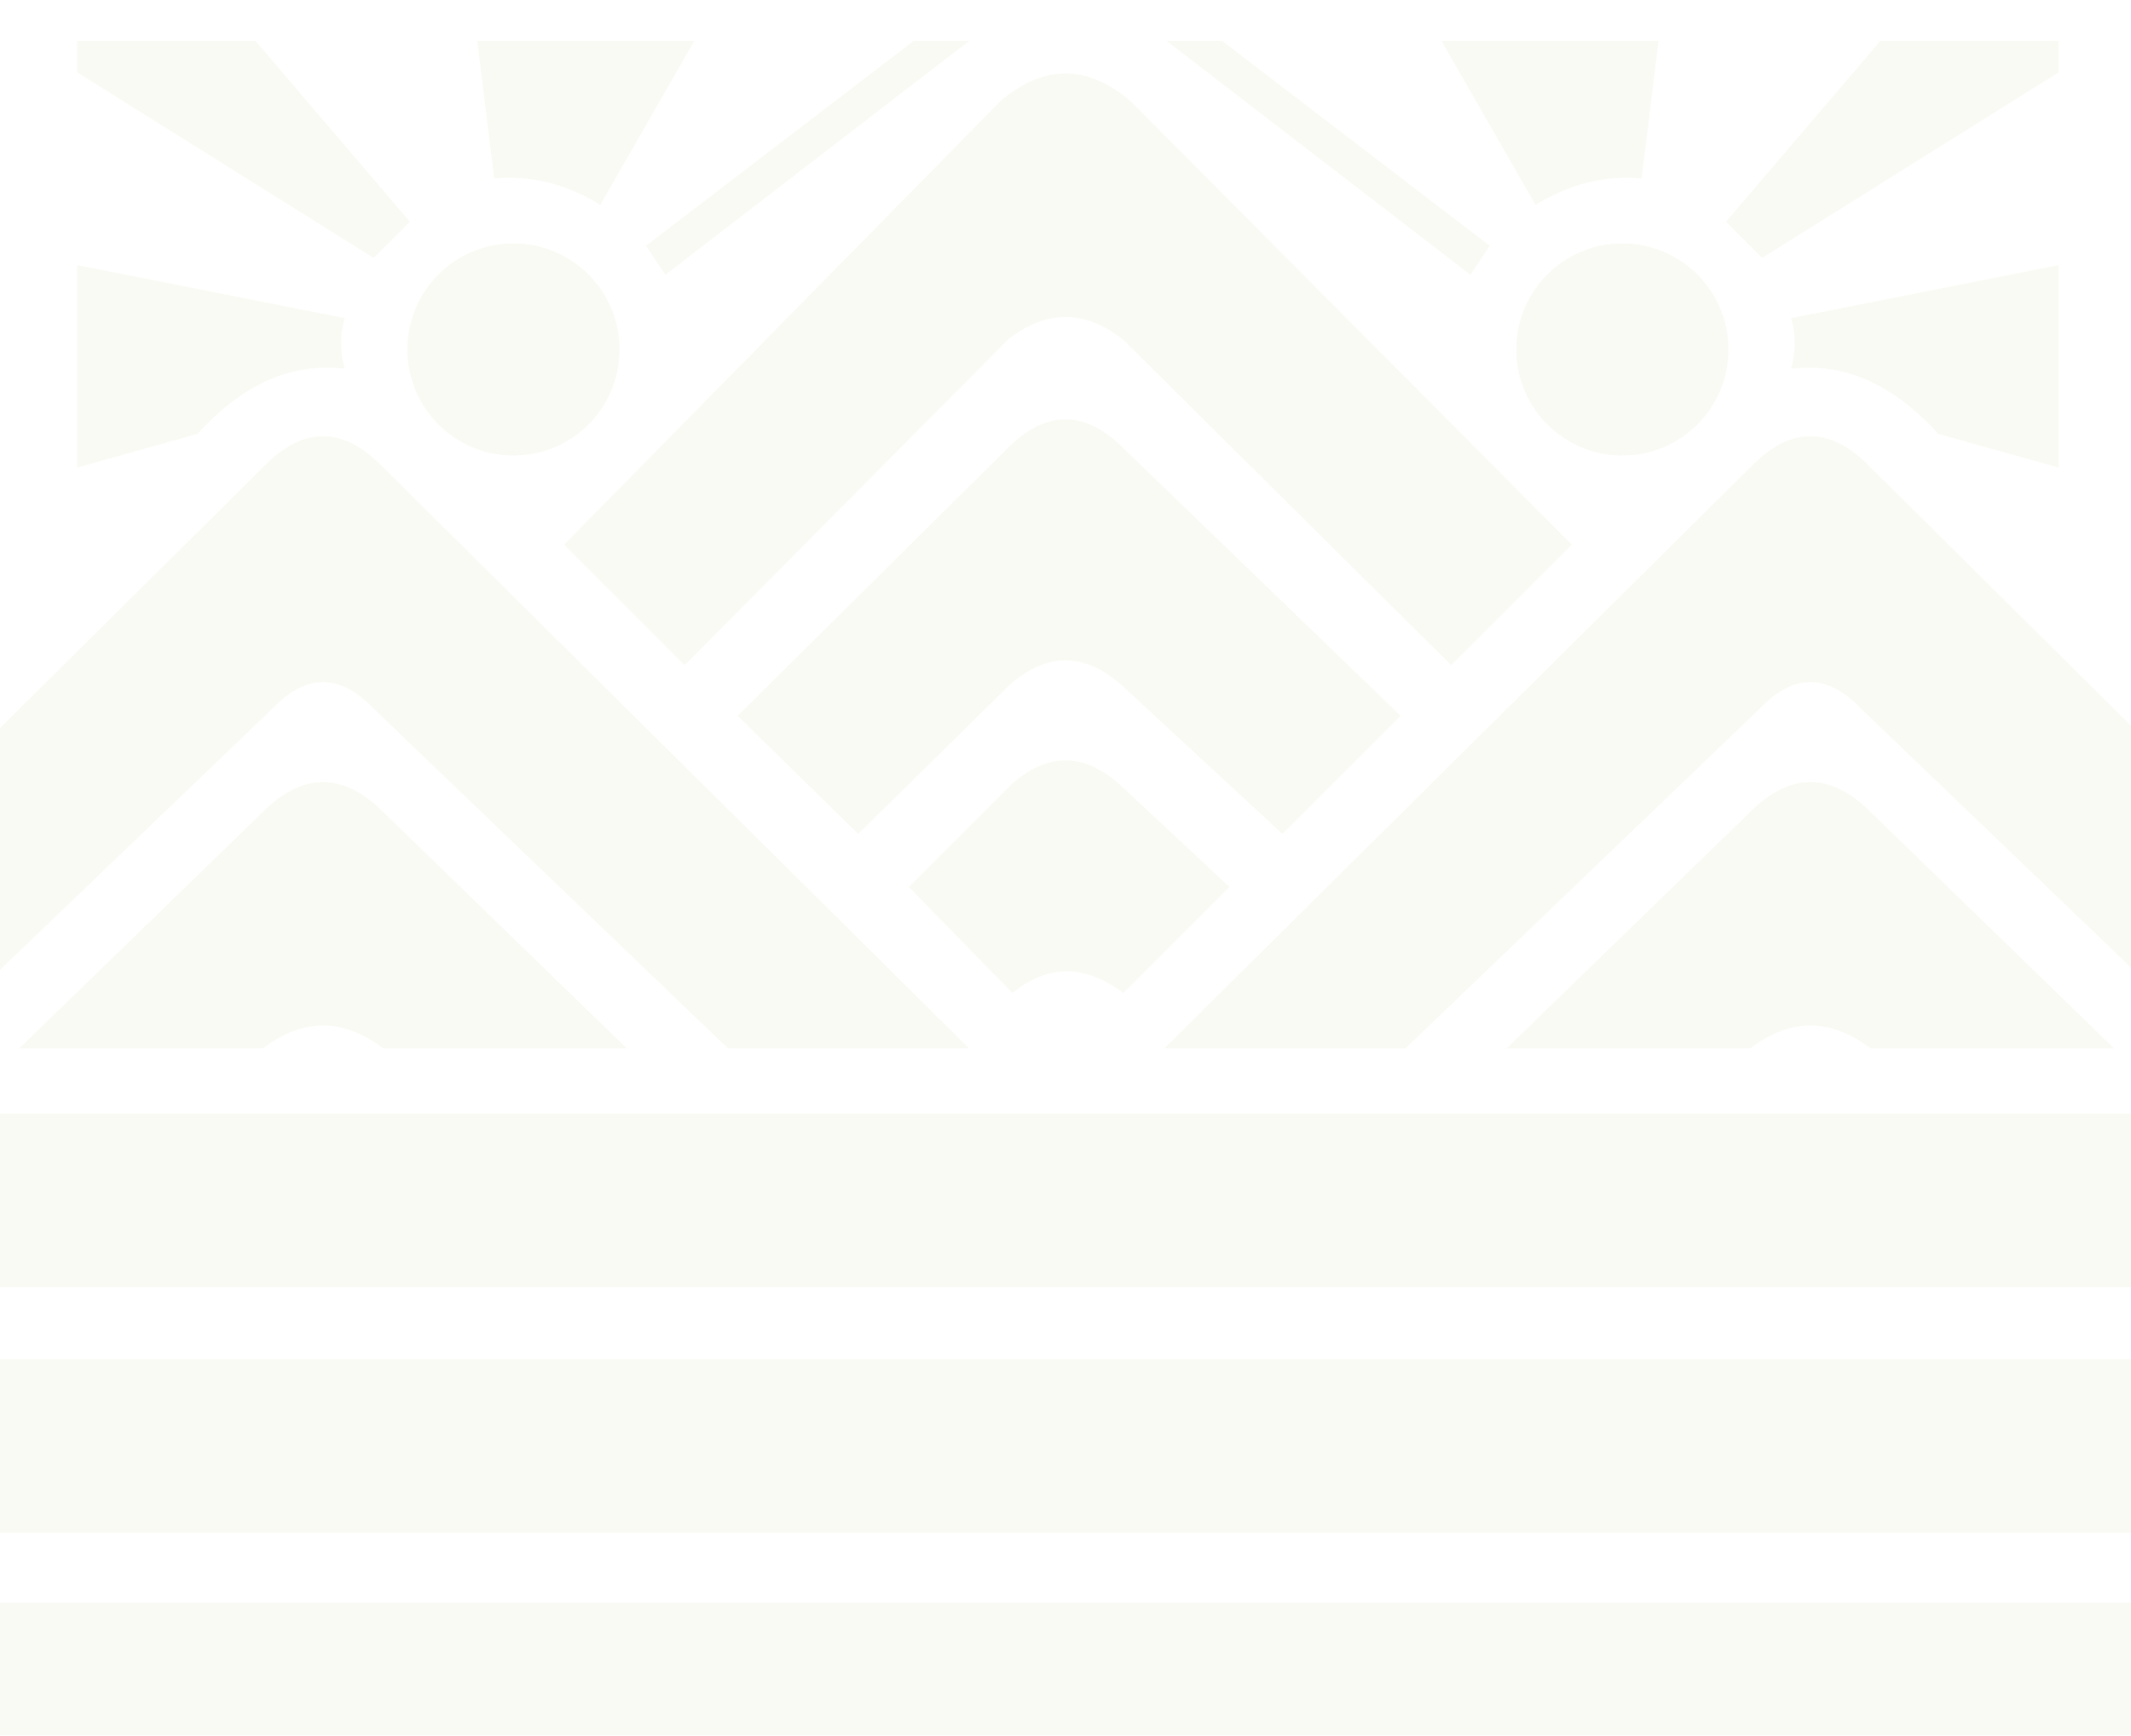
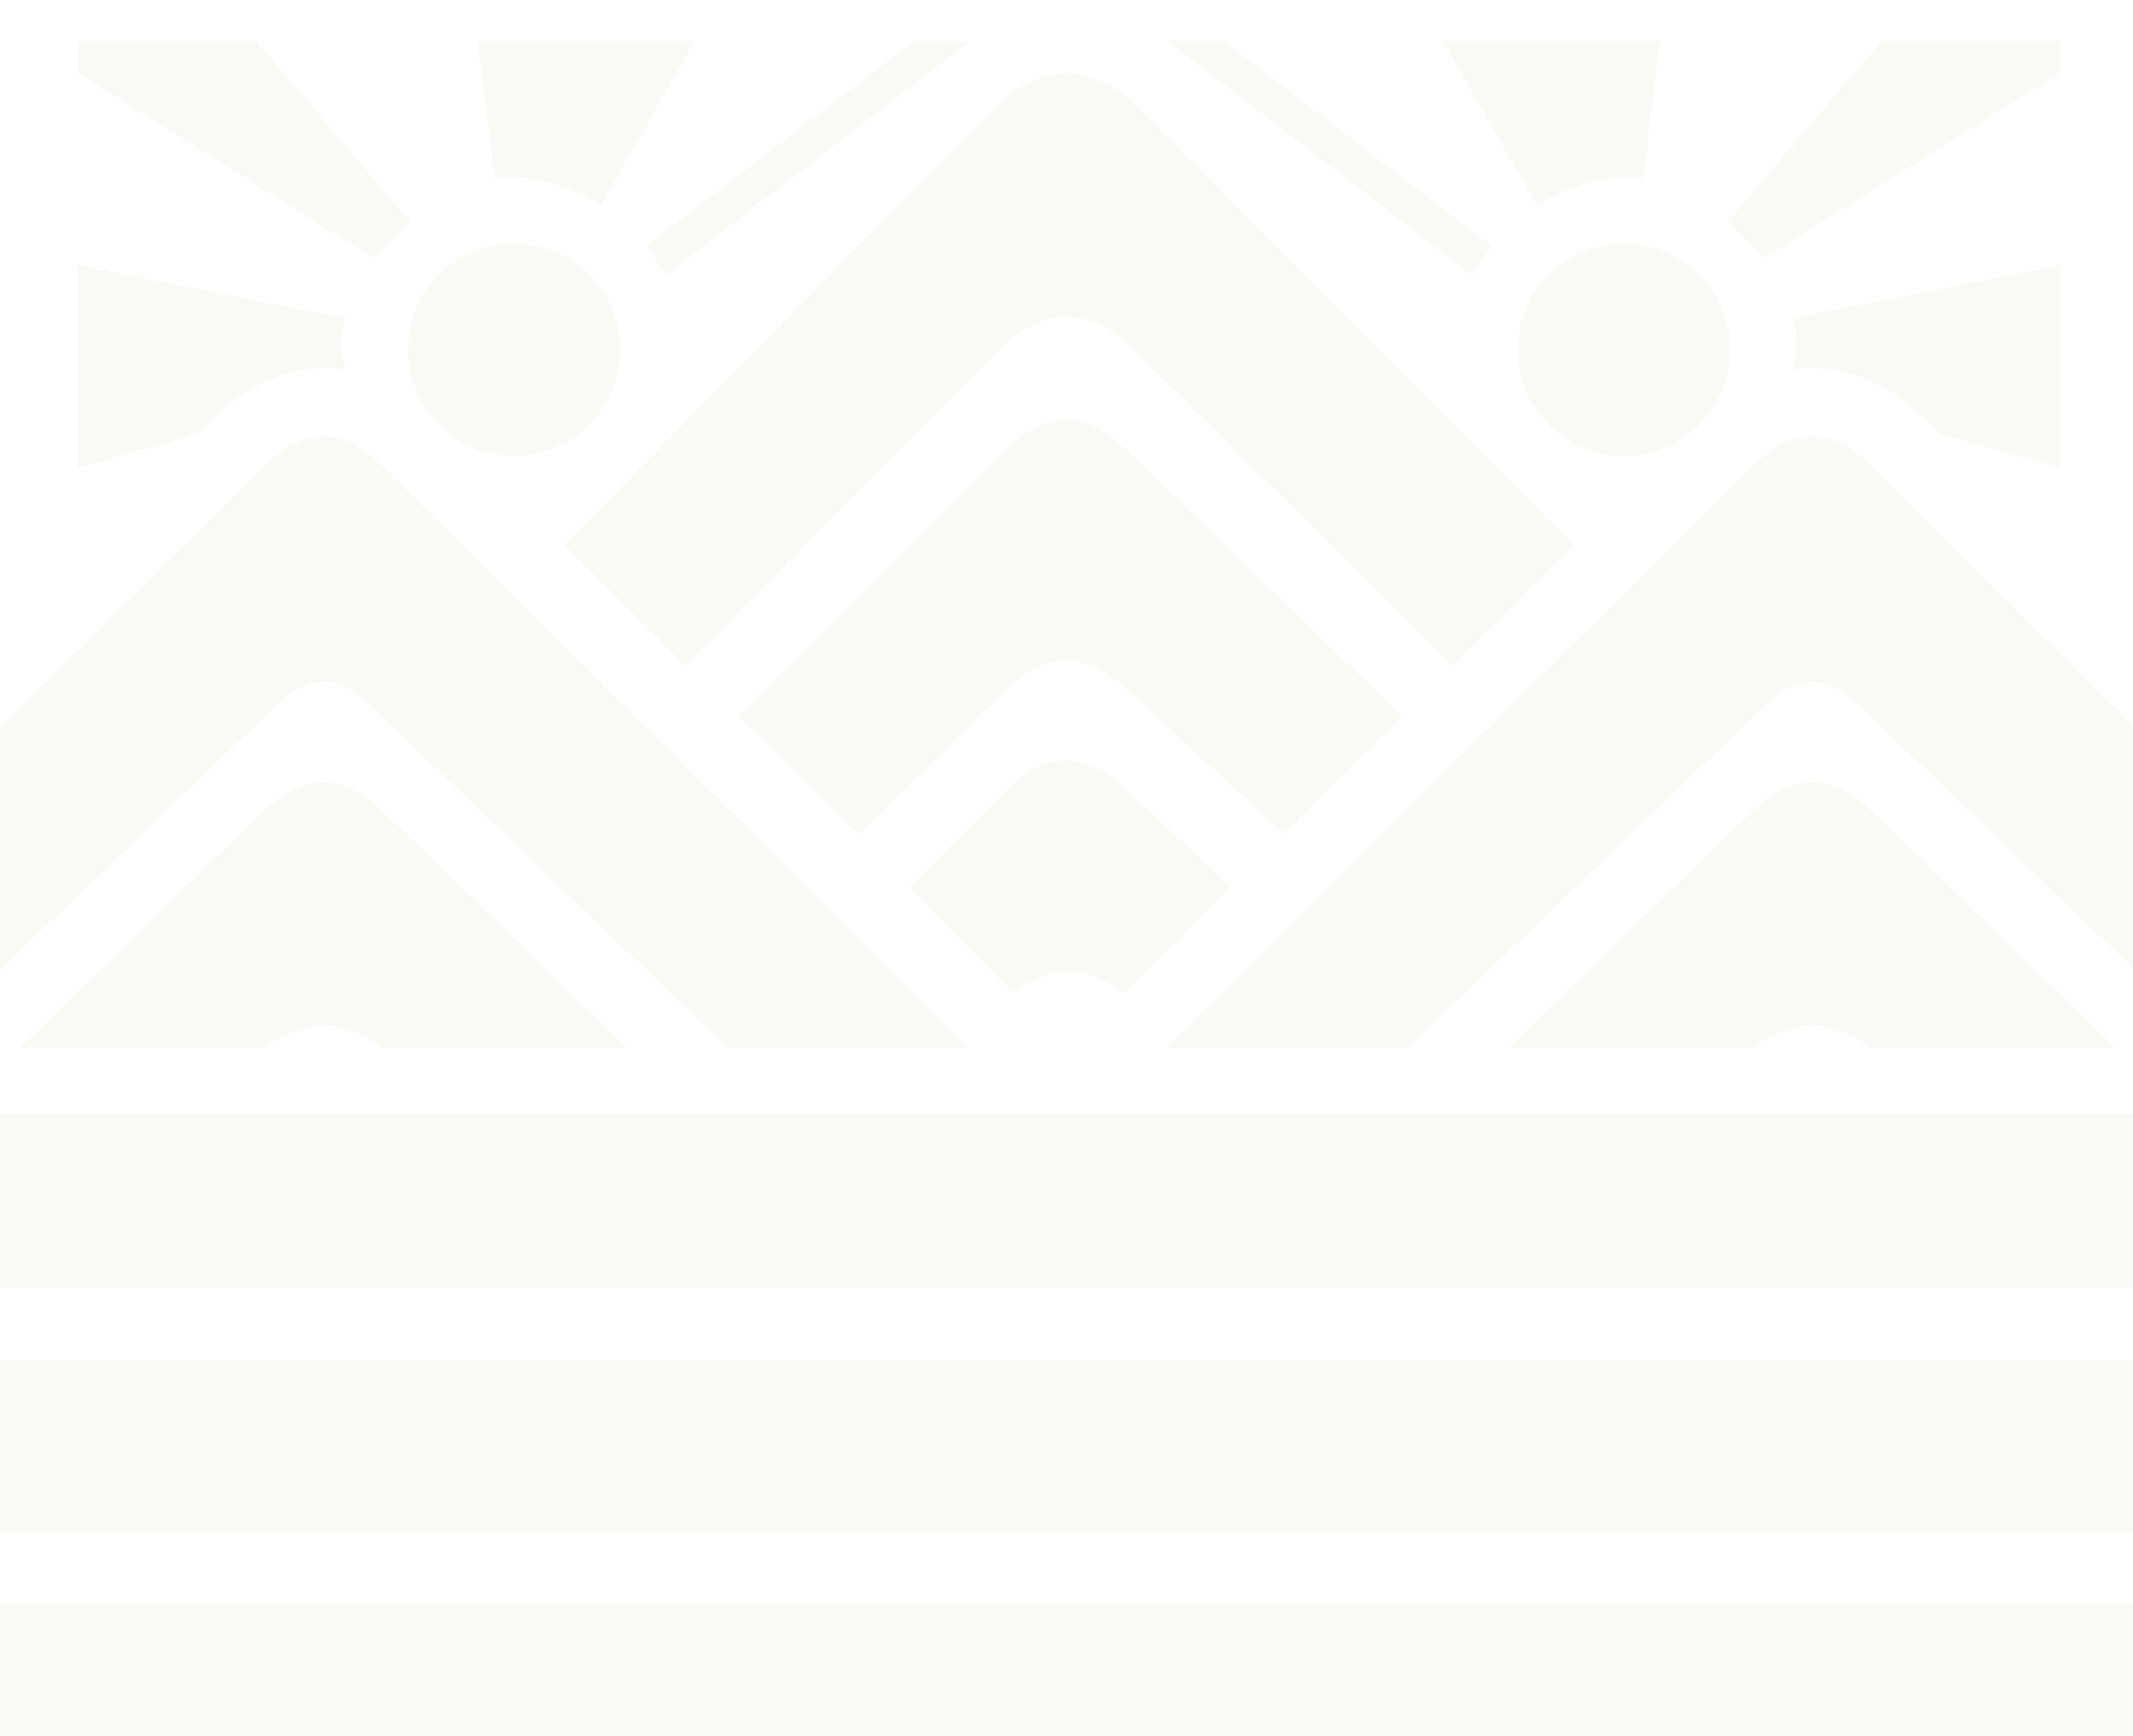
- <svg xmlns="http://www.w3.org/2000/svg" width="884" height="720" viewBox="0 0 884 720">
+ <svg xmlns="http://www.w3.org/2000/svg" width="360" height="293" viewBox="0 0 884 720" preserveAspectRatio="none">
  <defs>
    <g id="cerro-bajo">
      <path d="M-134 435 111 192Q134 170 157 192L402 435H302L155 294Q134 272 113 294L-34 435Z" />
      <path d="M8 435 111 335Q134 314 157 335L260 435H159Q134 416 109 435Z" />
    </g>
    <g id="sol">
      <circle cx="213" cy="145" r="44" />
      <path d="M32 17H106L170 92 155 107 32 30ZM198 17H288L249 85Q228 72 205 74ZM379 17H402L276 114 268 102ZM32 110 143 132Q140 142 143 153 110 149 82 180L32 194Z" />
    </g>
  </defs>
  <g fill="#b6b66e" opacity=".075">
    <use href="#cerro-bajo" />
    <use href="#cerro-bajo" x="617" />
    <path d="M234 226 415 42Q442 19 469 42L652 226 602 276 466 141Q442 122 418 141L284 276Z" />
    <path d="M306 297 419 185Q442 163 465 185L581 297 532 346 465 284Q442 264 419 284L356 346Z" />
    <path d="M377 368 419 326Q442 305 465 326L510 368 466 412Q442 394 420 412Z" />
    <use href="#sol" />
    <g transform="translate(886 0) scale(-1 1)">
      <use href="#sol" />
    </g>
-     <path d="M0 462H884V534H0ZM0 564H884V636H0ZM0 665H884V720H0Z" />
+     <path d="M-4 462H888V534H-4ZM-4 564H888V636H-4ZM-4 665H888V724H-4Z" />
  </g>
</svg>
